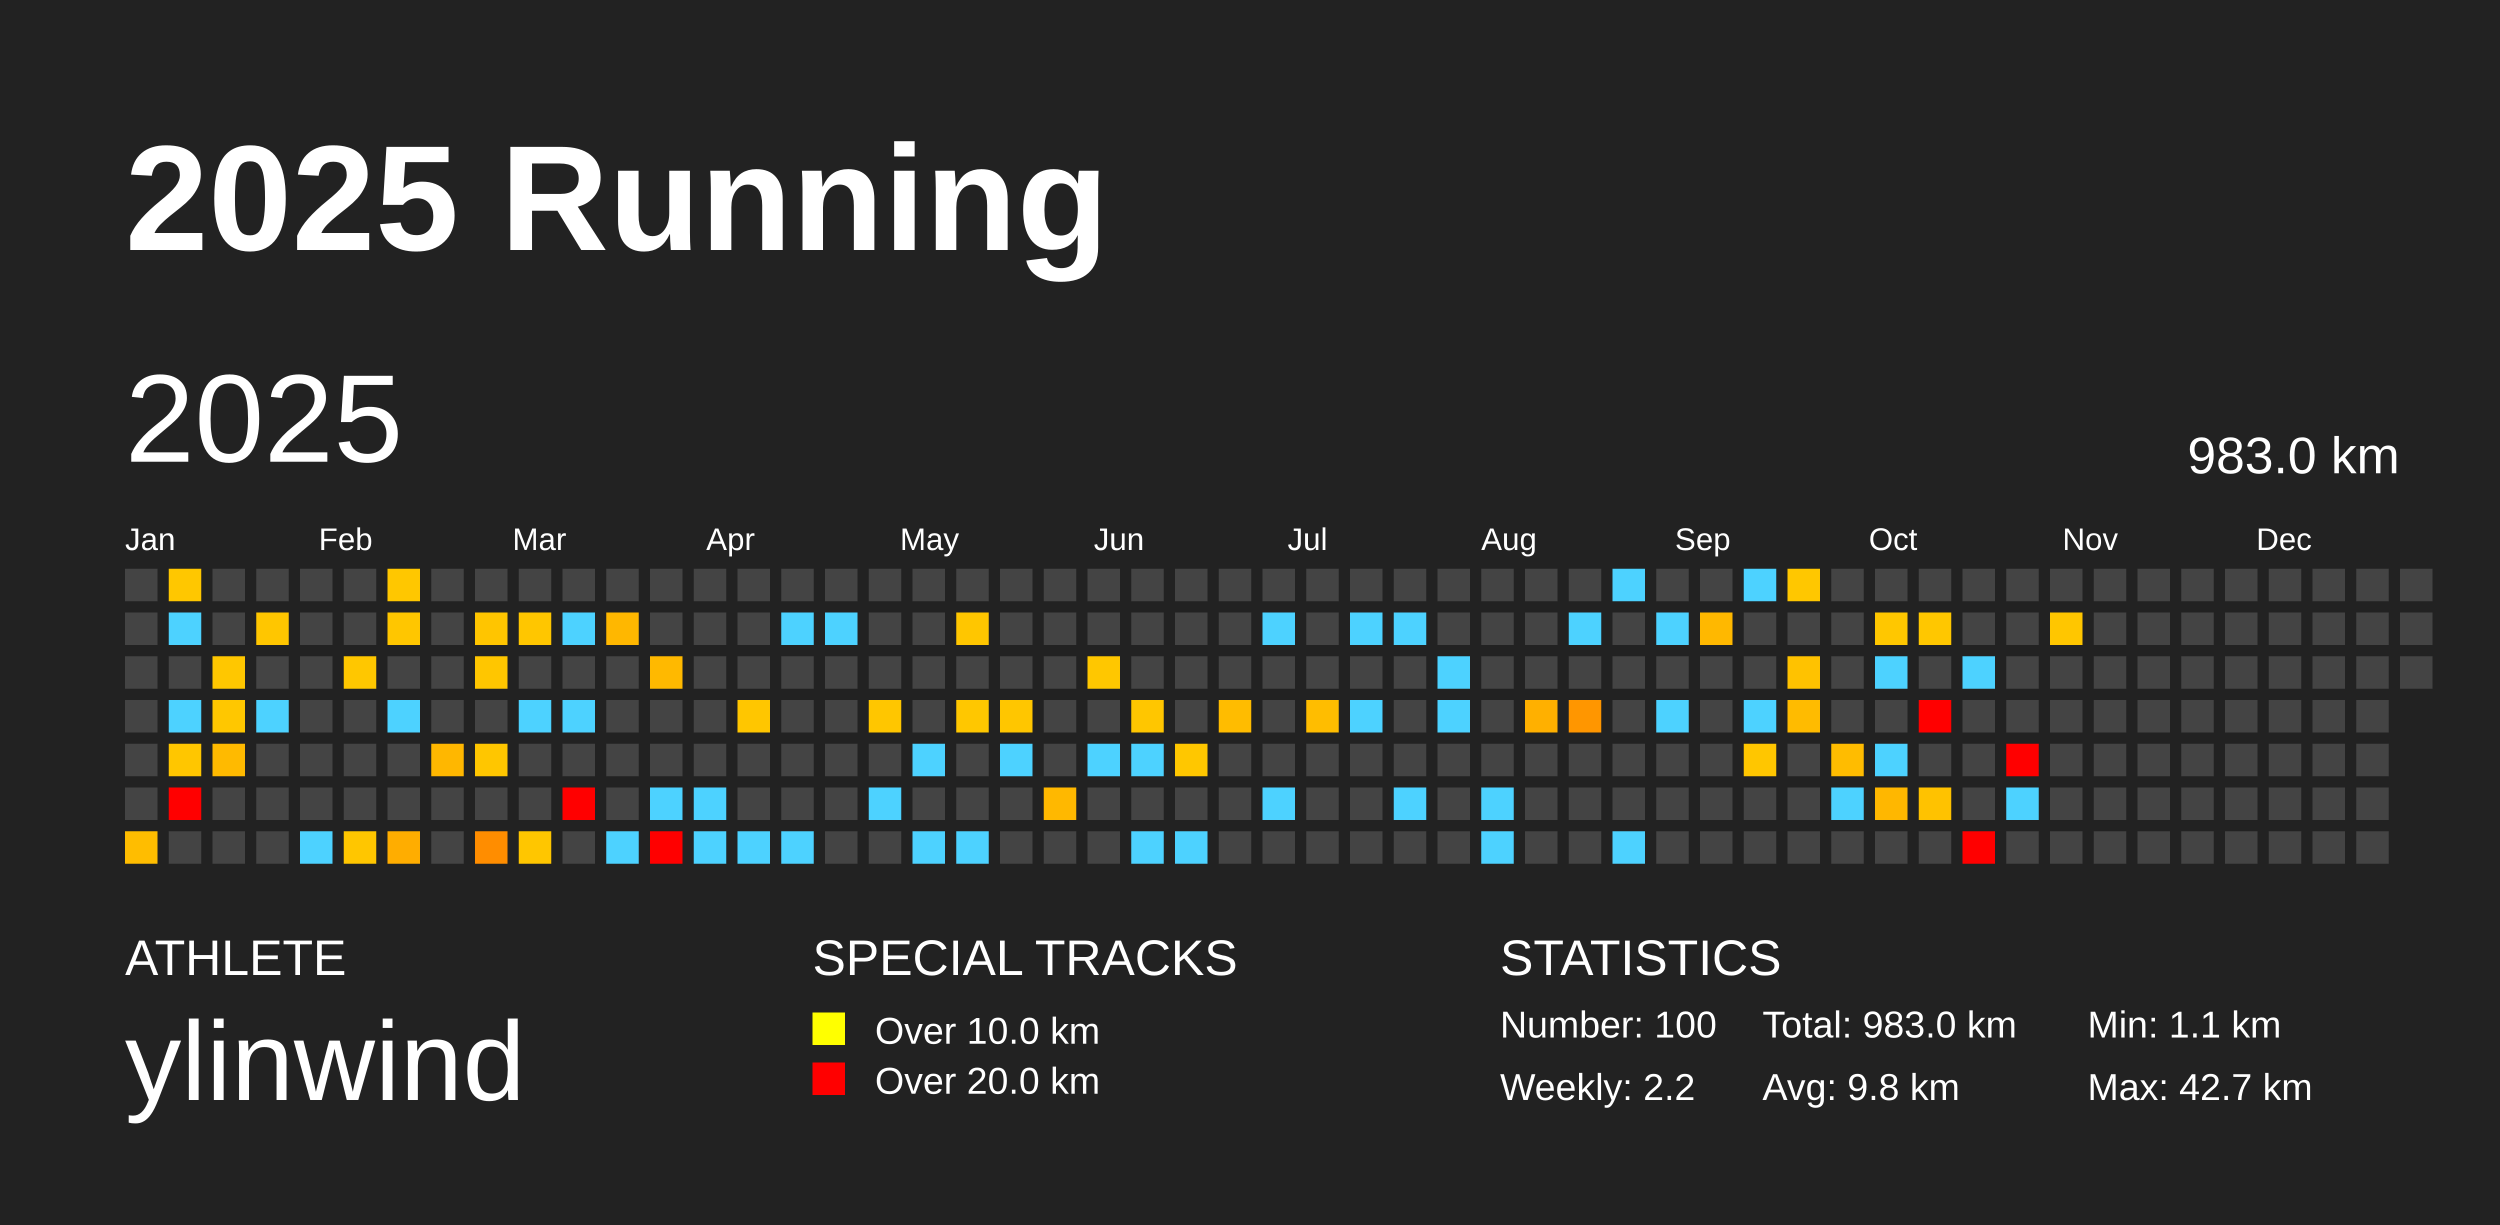
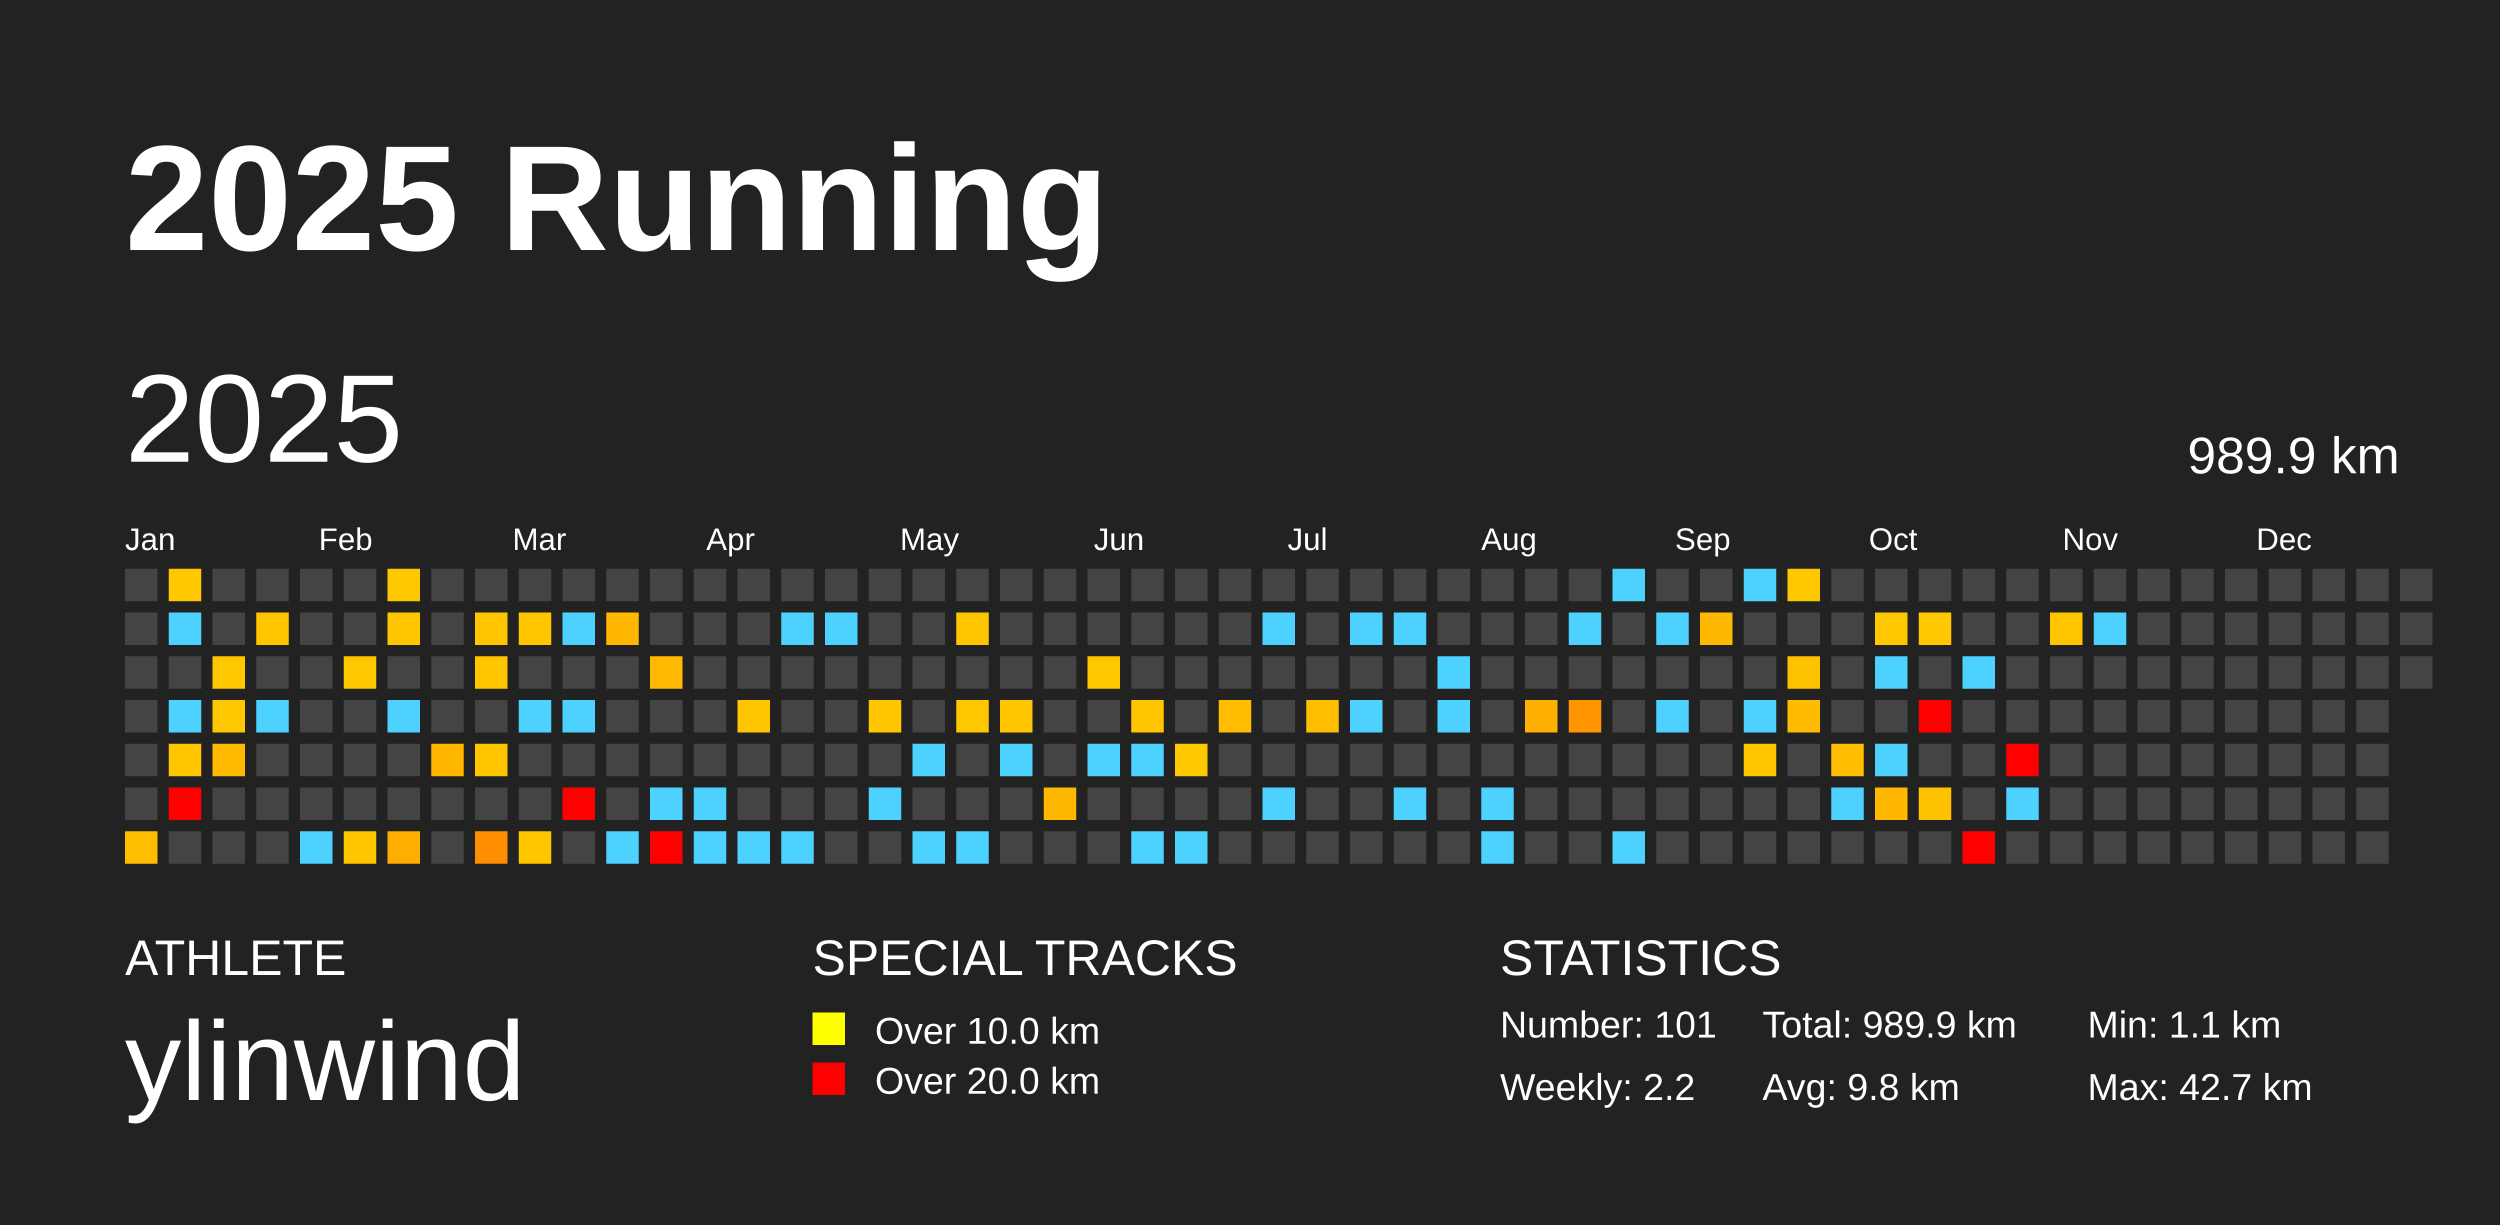
<svg xmlns="http://www.w3.org/2000/svg" baseProfile="full" height="98mm" version="1.1" viewBox="0,0,200,98" width="200mm">
  <defs />
  <rect fill="#222222" height="98" width="200" x="0" y="0" />
  <text fill="#FFFFFF" style="font-size:12px; font-family:Arial; font-weight:bold;" x="10" y="20">2025 Running</text>
  <text fill="#FFFFFF" style="font-size:4px; font-family:Arial" x="10" y="78">ATHLETE</text>
  <text fill="#FFFFFF" style="font-size:9px; font-family:Arial" x="10" y="88">ylinwind</text>
  <text fill="#FFFFFF" style="font-size:4px; font-family:Arial" x="65" y="78">SPECIAL TRACKS</text>
  <rect fill="yellow" height="2.6" width="2.6" x="65" y="81" />
  <text fill="#FFFFFF" style="font-size:3px; font-family:Arial" x="70" y="83.5">Over 10.0 km</text>
  <rect fill="red" height="2.6" width="2.6" x="65" y="85" />
  <text fill="#FFFFFF" style="font-size:3px; font-family:Arial" x="70" y="87.5">Over 20.0 km</text>
  <text fill="#FFFFFF" style="font-size:4px; font-family:Arial" x="120" y="78">STATISTICS</text>
-   <text fill="#FFFFFF" style="font-size:3px; font-family:Arial" x="120" y="83">Number: 100</text>
+   <text fill="#FFFFFF" style="font-size:3px; font-family:Arial" x="120" y="83">Number: 101</text>
  <text fill="#FFFFFF" style="font-size:3px; font-family:Arial" x="120" y="88">Weekly: 2.2</text>
-   <text fill="#FFFFFF" style="font-size:3px; font-family:Arial" x="141" y="83">Total: 983.0 km</text>
+   <text fill="#FFFFFF" style="font-size:3px; font-family:Arial" x="141" y="83">Total: 989.9 km</text>
  <text fill="#FFFFFF" style="font-size:3px; font-family:Arial" x="141" y="88">Avg: 9.8 km</text>
  <text fill="#FFFFFF" style="font-size:3px; font-family:Arial" x="167" y="83">Min: 1.1 km</text>
  <text fill="#FFFFFF" style="font-size:3px; font-family:Arial" x="167" y="88">Max: 42.7 km</text>
  <text dominant-baseline="hanging" fill="#FFFFFF" style="font-size:10.0px; font-family:Arial;" x="10" y="30">2025</text>
-   <text dominant-baseline="hanging" fill="#FFFFFF" style="font-size:4.125px; font-family:Arial;" x="175" y="35">983.0 km</text>
+   <text dominant-baseline="hanging" fill="#FFFFFF" style="font-size:4.125px; font-family:Arial;" x="175" y="35">989.9 km</text>
  <text fill="#FFFFFF" style="font-size:2.5px; font-family:Arial" x="10.0" y="44">Jan</text>
  <text fill="#FFFFFF" style="font-size:2.5px; font-family:Arial" x="25.5" y="44">Feb</text>
  <text fill="#FFFFFF" style="font-size:2.5px; font-family:Arial" x="41.0" y="44">Mar</text>
  <text fill="#FFFFFF" style="font-size:2.5px; font-family:Arial" x="56.5" y="44">Apr</text>
  <text fill="#FFFFFF" style="font-size:2.5px; font-family:Arial" x="72.0" y="44">May</text>
  <text fill="#FFFFFF" style="font-size:2.5px; font-family:Arial" x="87.5" y="44">Jun</text>
  <text fill="#FFFFFF" style="font-size:2.5px; font-family:Arial" x="103.0" y="44">Jul</text>
  <text fill="#FFFFFF" style="font-size:2.5px; font-family:Arial" x="118.5" y="44">Aug</text>
  <text fill="#FFFFFF" style="font-size:2.5px; font-family:Arial" x="134.0" y="44">Sep</text>
  <text fill="#FFFFFF" style="font-size:2.5px; font-family:Arial" x="149.5" y="44">Oct</text>
  <text fill="#FFFFFF" style="font-size:2.5px; font-family:Arial" x="165.0" y="44">Nov</text>
  <text fill="#FFFFFF" style="font-size:2.5px; font-family:Arial" x="180.5" y="44">Dec</text>
  <rect fill="#444444" height="2.6" width="2.6" x="10.0" y="45.5" />
  <rect fill="#444444" height="2.6" width="2.6" x="10.0" y="49.0" />
  <rect fill="#444444" height="2.6" width="2.6" x="10.0" y="52.5" />
  <rect fill="#444444" height="2.6" width="2.6" x="10.0" y="56.0" />
  <rect fill="#444444" height="2.6" width="2.6" x="10.0" y="59.5" />
  <rect fill="#444444" height="2.6" width="2.6" x="10.0" y="63.0" />
  <rect fill="#ffbd00" height="2.6" width="2.6" x="10.0" y="66.5" />
  <rect fill="#ffc700" height="2.6" width="2.6" x="13.5" y="45.5" />
  <rect fill="#4dd2ff" height="2.6" width="2.6" x="13.5" y="49.0" />
  <rect fill="#444444" height="2.6" width="2.6" x="13.5" y="52.5" />
  <rect fill="#4dd2ff" height="2.6" width="2.6" x="13.5" y="56.0" />
  <rect fill="#ffc600" height="2.6" width="2.6" x="13.5" y="59.5" />
  <rect fill="red" height="2.6" width="2.6" x="13.5" y="63.0" />
  <rect fill="#444444" height="2.6" width="2.6" x="13.5" y="66.5" />
  <rect fill="#444444" height="2.6" width="2.6" x="17.0" y="45.5" />
  <rect fill="#444444" height="2.6" width="2.6" x="17.0" y="49.0" />
  <rect fill="#ffc700" height="2.6" width="2.6" x="17.0" y="52.5" />
  <rect fill="#ffc700" height="2.6" width="2.6" x="17.0" y="56.0" />
  <rect fill="#ffba00" height="2.6" width="2.6" x="17.0" y="59.5" />
  <rect fill="#444444" height="2.6" width="2.6" x="17.0" y="63.0" />
  <rect fill="#444444" height="2.6" width="2.6" x="17.0" y="66.5" />
  <rect fill="#444444" height="2.6" width="2.6" x="20.5" y="45.5" />
  <rect fill="#ffc600" height="2.6" width="2.6" x="20.5" y="49.0" />
  <rect fill="#444444" height="2.6" width="2.6" x="20.5" y="52.5" />
  <rect fill="#4dd2ff" height="2.6" width="2.6" x="20.5" y="56.0" />
  <rect fill="#444444" height="2.6" width="2.6" x="20.5" y="59.5" />
  <rect fill="#444444" height="2.6" width="2.6" x="20.5" y="63.0" />
  <rect fill="#444444" height="2.6" width="2.6" x="20.5" y="66.5" />
  <rect fill="#444444" height="2.6" width="2.6" x="24.0" y="45.5" />
  <rect fill="#444444" height="2.6" width="2.6" x="24.0" y="49.0" />
  <rect fill="#444444" height="2.6" width="2.6" x="24.0" y="52.5" />
  <rect fill="#444444" height="2.6" width="2.6" x="24.0" y="56.0" />
  <rect fill="#444444" height="2.6" width="2.6" x="24.0" y="59.5" />
  <rect fill="#444444" height="2.6" width="2.6" x="24.0" y="63.0" />
  <rect fill="#4dd2ff" height="2.6" width="2.6" x="24.0" y="66.5" />
  <rect fill="#444444" height="2.6" width="2.6" x="27.5" y="45.5" />
  <rect fill="#444444" height="2.6" width="2.6" x="27.5" y="49.0" />
  <rect fill="#ffc700" height="2.6" width="2.6" x="27.5" y="52.5" />
  <rect fill="#444444" height="2.6" width="2.6" x="27.5" y="56.0" />
  <rect fill="#444444" height="2.6" width="2.6" x="27.5" y="59.5" />
  <rect fill="#444444" height="2.6" width="2.6" x="27.5" y="63.0" />
  <rect fill="#ffc600" height="2.6" width="2.6" x="27.5" y="66.5" />
  <rect fill="#ffc700" height="2.6" width="2.6" x="31.0" y="45.5" />
  <rect fill="#ffc600" height="2.6" width="2.6" x="31.0" y="49.0" />
  <rect fill="#444444" height="2.6" width="2.6" x="31.0" y="52.5" />
  <rect fill="#4dd2ff" height="2.6" width="2.6" x="31.0" y="56.0" />
  <rect fill="#444444" height="2.6" width="2.6" x="31.0" y="59.5" />
  <rect fill="#444444" height="2.6" width="2.6" x="31.0" y="63.0" />
  <rect fill="#ffad00" height="2.6" width="2.6" x="31.0" y="66.5" />
  <rect fill="#444444" height="2.6" width="2.6" x="34.5" y="45.5" />
  <rect fill="#444444" height="2.6" width="2.6" x="34.5" y="49.0" />
  <rect fill="#444444" height="2.6" width="2.6" x="34.5" y="52.5" />
  <rect fill="#444444" height="2.6" width="2.6" x="34.5" y="56.0" />
  <rect fill="#ffb700" height="2.6" width="2.6" x="34.5" y="59.5" />
  <rect fill="#444444" height="2.6" width="2.6" x="34.5" y="63.0" />
  <rect fill="#444444" height="2.6" width="2.6" x="34.5" y="66.5" />
  <rect fill="#444444" height="2.6" width="2.6" x="38.0" y="45.5" />
  <rect fill="#ffc500" height="2.6" width="2.6" x="38.0" y="49.0" />
  <rect fill="#ffc600" height="2.6" width="2.6" x="38.0" y="52.5" />
  <rect fill="#444444" height="2.6" width="2.6" x="38.0" y="56.0" />
  <rect fill="#ffc600" height="2.6" width="2.6" x="38.0" y="59.5" />
  <rect fill="#444444" height="2.6" width="2.6" x="38.0" y="63.0" />
  <rect fill="#ff8d00" height="2.6" width="2.6" x="38.0" y="66.5" />
  <rect fill="#444444" height="2.6" width="2.6" x="41.5" y="45.5" />
  <rect fill="#ffc600" height="2.6" width="2.6" x="41.5" y="49.0" />
  <rect fill="#444444" height="2.6" width="2.6" x="41.5" y="52.5" />
  <rect fill="#4dd2ff" height="2.6" width="2.6" x="41.5" y="56.0" />
  <rect fill="#444444" height="2.6" width="2.6" x="41.5" y="59.5" />
  <rect fill="#444444" height="2.6" width="2.6" x="41.5" y="63.0" />
  <rect fill="#ffc600" height="2.6" width="2.6" x="41.5" y="66.5" />
  <rect fill="#444444" height="2.6" width="2.6" x="45.0" y="45.5" />
  <rect fill="#4dd2ff" height="2.6" width="2.6" x="45.0" y="49.0" />
  <rect fill="#444444" height="2.6" width="2.6" x="45.0" y="52.5" />
  <rect fill="#4dd2ff" height="2.6" width="2.6" x="45.0" y="56.0" />
  <rect fill="#444444" height="2.6" width="2.6" x="45.0" y="59.5" />
  <rect fill="red" height="2.6" width="2.6" x="45.0" y="63.0" />
  <rect fill="#444444" height="2.6" width="2.6" x="45.0" y="66.5" />
  <rect fill="#444444" height="2.6" width="2.6" x="48.5" y="45.5" />
  <rect fill="#ffb700" height="2.6" width="2.6" x="48.5" y="49.0" />
  <rect fill="#444444" height="2.6" width="2.6" x="48.5" y="52.5" />
  <rect fill="#444444" height="2.6" width="2.6" x="48.5" y="56.0" />
  <rect fill="#444444" height="2.6" width="2.6" x="48.5" y="59.5" />
  <rect fill="#444444" height="2.6" width="2.6" x="48.5" y="63.0" />
  <rect fill="#4dd2ff" height="2.6" width="2.6" x="48.5" y="66.5" />
  <rect fill="#444444" height="2.6" width="2.6" x="52.0" y="45.5" />
  <rect fill="#444444" height="2.6" width="2.6" x="52.0" y="49.0" />
  <rect fill="#ffb900" height="2.6" width="2.6" x="52.0" y="52.5" />
  <rect fill="#444444" height="2.6" width="2.6" x="52.0" y="56.0" />
  <rect fill="#444444" height="2.6" width="2.6" x="52.0" y="59.5" />
  <rect fill="#4dd2ff" height="2.6" width="2.6" x="52.0" y="63.0" />
  <rect fill="red" height="2.6" width="2.6" x="52.0" y="66.5" />
  <rect fill="#444444" height="2.6" width="2.6" x="55.5" y="45.5" />
  <rect fill="#444444" height="2.6" width="2.6" x="55.5" y="49.0" />
  <rect fill="#444444" height="2.6" width="2.6" x="55.5" y="52.5" />
  <rect fill="#444444" height="2.6" width="2.6" x="55.5" y="56.0" />
  <rect fill="#444444" height="2.6" width="2.6" x="55.5" y="59.5" />
  <rect fill="#4dd2ff" height="2.6" width="2.6" x="55.5" y="63.0" />
  <rect fill="#4dd2ff" height="2.6" width="2.6" x="55.5" y="66.5" />
  <rect fill="#444444" height="2.6" width="2.6" x="59.0" y="45.5" />
  <rect fill="#444444" height="2.6" width="2.6" x="59.0" y="49.0" />
  <rect fill="#444444" height="2.6" width="2.6" x="59.0" y="52.5" />
  <rect fill="#ffc600" height="2.6" width="2.6" x="59.0" y="56.0" />
  <rect fill="#444444" height="2.6" width="2.6" x="59.0" y="59.5" />
  <rect fill="#444444" height="2.6" width="2.6" x="59.0" y="63.0" />
  <rect fill="#4dd2ff" height="2.6" width="2.6" x="59.0" y="66.5" />
  <rect fill="#444444" height="2.6" width="2.6" x="62.5" y="45.5" />
  <rect fill="#4dd2ff" height="2.6" width="2.6" x="62.5" y="49.0" />
  <rect fill="#444444" height="2.6" width="2.6" x="62.5" y="52.5" />
  <rect fill="#444444" height="2.6" width="2.6" x="62.5" y="56.0" />
  <rect fill="#444444" height="2.6" width="2.6" x="62.5" y="59.5" />
  <rect fill="#444444" height="2.6" width="2.6" x="62.5" y="63.0" />
  <rect fill="#4dd2ff" height="2.6" width="2.6" x="62.5" y="66.5" />
  <rect fill="#444444" height="2.6" width="2.6" x="66.0" y="45.5" />
  <rect fill="#4dd2ff" height="2.6" width="2.6" x="66.0" y="49.0" />
  <rect fill="#444444" height="2.6" width="2.6" x="66.0" y="52.5" />
  <rect fill="#444444" height="2.6" width="2.6" x="66.0" y="56.0" />
  <rect fill="#444444" height="2.6" width="2.6" x="66.0" y="59.5" />
  <rect fill="#444444" height="2.6" width="2.6" x="66.0" y="63.0" />
  <rect fill="#444444" height="2.6" width="2.6" x="66.0" y="66.5" />
  <rect fill="#444444" height="2.6" width="2.6" x="69.5" y="45.5" />
  <rect fill="#444444" height="2.6" width="2.6" x="69.5" y="49.0" />
  <rect fill="#444444" height="2.6" width="2.6" x="69.5" y="52.5" />
  <rect fill="#ffc600" height="2.6" width="2.6" x="69.5" y="56.0" />
  <rect fill="#444444" height="2.6" width="2.6" x="69.5" y="59.5" />
  <rect fill="#4dd2ff" height="2.6" width="2.6" x="69.5" y="63.0" />
  <rect fill="#444444" height="2.6" width="2.6" x="69.5" y="66.5" />
  <rect fill="#444444" height="2.6" width="2.6" x="73.0" y="45.5" />
  <rect fill="#444444" height="2.6" width="2.6" x="73.0" y="49.0" />
  <rect fill="#444444" height="2.6" width="2.6" x="73.0" y="52.5" />
  <rect fill="#444444" height="2.6" width="2.6" x="73.0" y="56.0" />
  <rect fill="#4dd2ff" height="2.6" width="2.6" x="73.0" y="59.5" />
  <rect fill="#444444" height="2.6" width="2.6" x="73.0" y="63.0" />
  <rect fill="#4dd2ff" height="2.6" width="2.6" x="73.0" y="66.5" />
  <rect fill="#444444" height="2.6" width="2.6" x="76.5" y="45.5" />
  <rect fill="#ffc600" height="2.6" width="2.6" x="76.5" y="49.0" />
  <rect fill="#444444" height="2.6" width="2.6" x="76.5" y="52.5" />
  <rect fill="#ffc700" height="2.6" width="2.6" x="76.5" y="56.0" />
  <rect fill="#444444" height="2.6" width="2.6" x="76.5" y="59.5" />
  <rect fill="#444444" height="2.6" width="2.6" x="76.5" y="63.0" />
  <rect fill="#4dd2ff" height="2.6" width="2.6" x="76.5" y="66.5" />
  <rect fill="#444444" height="2.6" width="2.6" x="80.0" y="45.5" />
  <rect fill="#444444" height="2.6" width="2.6" x="80.0" y="49.0" />
  <rect fill="#444444" height="2.6" width="2.6" x="80.0" y="52.5" />
  <rect fill="#ffc600" height="2.6" width="2.6" x="80.0" y="56.0" />
  <rect fill="#4dd2ff" height="2.6" width="2.6" x="80.0" y="59.5" />
  <rect fill="#444444" height="2.6" width="2.6" x="80.0" y="63.0" />
  <rect fill="#444444" height="2.6" width="2.6" x="80.0" y="66.5" />
  <rect fill="#444444" height="2.6" width="2.6" x="83.5" y="45.5" />
  <rect fill="#444444" height="2.6" width="2.6" x="83.5" y="49.0" />
  <rect fill="#444444" height="2.6" width="2.6" x="83.5" y="52.5" />
  <rect fill="#444444" height="2.6" width="2.6" x="83.5" y="56.0" />
  <rect fill="#444444" height="2.6" width="2.6" x="83.5" y="59.5" />
  <rect fill="#ffb800" height="2.6" width="2.6" x="83.5" y="63.0" />
  <rect fill="#444444" height="2.6" width="2.6" x="83.5" y="66.5" />
  <rect fill="#444444" height="2.6" width="2.6" x="87.0" y="45.5" />
  <rect fill="#444444" height="2.6" width="2.6" x="87.0" y="49.0" />
  <rect fill="#ffc700" height="2.6" width="2.6" x="87.0" y="52.5" />
  <rect fill="#444444" height="2.6" width="2.6" x="87.0" y="56.0" />
  <rect fill="#4dd2ff" height="2.6" width="2.6" x="87.0" y="59.5" />
  <rect fill="#444444" height="2.6" width="2.6" x="87.0" y="63.0" />
  <rect fill="#444444" height="2.6" width="2.6" x="87.0" y="66.5" />
  <rect fill="#444444" height="2.6" width="2.6" x="90.5" y="45.5" />
  <rect fill="#444444" height="2.6" width="2.6" x="90.5" y="49.0" />
  <rect fill="#444444" height="2.6" width="2.6" x="90.5" y="52.5" />
  <rect fill="#ffc600" height="2.6" width="2.6" x="90.5" y="56.0" />
  <rect fill="#4dd2ff" height="2.6" width="2.6" x="90.5" y="59.5" />
  <rect fill="#444444" height="2.6" width="2.6" x="90.5" y="63.0" />
  <rect fill="#4dd2ff" height="2.6" width="2.6" x="90.5" y="66.5" />
  <rect fill="#444444" height="2.6" width="2.6" x="94.0" y="45.5" />
  <rect fill="#444444" height="2.6" width="2.6" x="94.0" y="49.0" />
  <rect fill="#444444" height="2.6" width="2.6" x="94.0" y="52.5" />
  <rect fill="#444444" height="2.6" width="2.6" x="94.0" y="56.0" />
  <rect fill="#ffc700" height="2.6" width="2.6" x="94.0" y="59.5" />
  <rect fill="#444444" height="2.6" width="2.6" x="94.0" y="63.0" />
  <rect fill="#4dd2ff" height="2.6" width="2.6" x="94.0" y="66.5" />
  <rect fill="#444444" height="2.6" width="2.6" x="97.5" y="45.5" />
  <rect fill="#444444" height="2.6" width="2.6" x="97.5" y="49.0" />
  <rect fill="#444444" height="2.6" width="2.6" x="97.5" y="52.5" />
  <rect fill="#ffbc00" height="2.6" width="2.6" x="97.5" y="56.0" />
  <rect fill="#444444" height="2.6" width="2.6" x="97.5" y="59.5" />
  <rect fill="#444444" height="2.6" width="2.6" x="97.5" y="63.0" />
  <rect fill="#444444" height="2.6" width="2.6" x="97.5" y="66.5" />
  <rect fill="#444444" height="2.6" width="2.6" x="101.0" y="45.5" />
  <rect fill="#4dd2ff" height="2.6" width="2.6" x="101.0" y="49.0" />
  <rect fill="#444444" height="2.6" width="2.6" x="101.0" y="52.5" />
  <rect fill="#444444" height="2.6" width="2.6" x="101.0" y="56.0" />
  <rect fill="#444444" height="2.6" width="2.6" x="101.0" y="59.5" />
  <rect fill="#4dd2ff" height="2.6" width="2.6" x="101.0" y="63.0" />
  <rect fill="#444444" height="2.6" width="2.6" x="101.0" y="66.5" />
  <rect fill="#444444" height="2.6" width="2.6" x="104.5" y="45.5" />
  <rect fill="#444444" height="2.6" width="2.6" x="104.5" y="49.0" />
  <rect fill="#444444" height="2.6" width="2.6" x="104.5" y="52.5" />
  <rect fill="#ffbd00" height="2.6" width="2.6" x="104.5" y="56.0" />
  <rect fill="#444444" height="2.6" width="2.6" x="104.5" y="59.5" />
  <rect fill="#444444" height="2.6" width="2.6" x="104.5" y="63.0" />
  <rect fill="#444444" height="2.6" width="2.6" x="104.5" y="66.5" />
  <rect fill="#444444" height="2.6" width="2.6" x="108.0" y="45.5" />
  <rect fill="#4dd2ff" height="2.6" width="2.6" x="108.0" y="49.0" />
  <rect fill="#444444" height="2.6" width="2.6" x="108.0" y="52.5" />
  <rect fill="#4dd2ff" height="2.6" width="2.6" x="108.0" y="56.0" />
  <rect fill="#444444" height="2.6" width="2.6" x="108.0" y="59.5" />
  <rect fill="#444444" height="2.6" width="2.6" x="108.0" y="63.0" />
  <rect fill="#444444" height="2.6" width="2.6" x="108.0" y="66.5" />
  <rect fill="#444444" height="2.6" width="2.6" x="111.5" y="45.5" />
  <rect fill="#4dd2ff" height="2.6" width="2.6" x="111.5" y="49.0" />
  <rect fill="#444444" height="2.6" width="2.6" x="111.5" y="52.5" />
  <rect fill="#444444" height="2.6" width="2.6" x="111.5" y="56.0" />
  <rect fill="#444444" height="2.6" width="2.6" x="111.5" y="59.5" />
  <rect fill="#4dd2ff" height="2.6" width="2.6" x="111.5" y="63.0" />
  <rect fill="#444444" height="2.6" width="2.6" x="111.5" y="66.5" />
  <rect fill="#444444" height="2.6" width="2.6" x="115.0" y="45.5" />
  <rect fill="#444444" height="2.6" width="2.6" x="115.0" y="49.0" />
  <rect fill="#4dd2ff" height="2.6" width="2.6" x="115.0" y="52.5" />
  <rect fill="#4dd2ff" height="2.6" width="2.6" x="115.0" y="56.0" />
  <rect fill="#444444" height="2.6" width="2.6" x="115.0" y="59.5" />
  <rect fill="#444444" height="2.6" width="2.6" x="115.0" y="63.0" />
  <rect fill="#444444" height="2.6" width="2.6" x="115.0" y="66.5" />
  <rect fill="#444444" height="2.6" width="2.6" x="118.5" y="45.5" />
  <rect fill="#444444" height="2.6" width="2.6" x="118.5" y="49.0" />
  <rect fill="#444444" height="2.6" width="2.6" x="118.5" y="52.5" />
  <rect fill="#444444" height="2.6" width="2.6" x="118.5" y="56.0" />
  <rect fill="#444444" height="2.6" width="2.6" x="118.5" y="59.5" />
  <rect fill="#4dd2ff" height="2.6" width="2.6" x="118.5" y="63.0" />
  <rect fill="#4dd2ff" height="2.6" width="2.6" x="118.5" y="66.5" />
  <rect fill="#444444" height="2.6" width="2.6" x="122.0" y="45.5" />
  <rect fill="#444444" height="2.6" width="2.6" x="122.0" y="49.0" />
  <rect fill="#444444" height="2.6" width="2.6" x="122.0" y="52.5" />
  <rect fill="#ffb000" height="2.6" width="2.6" x="122.0" y="56.0" />
  <rect fill="#444444" height="2.6" width="2.6" x="122.0" y="59.5" />
  <rect fill="#444444" height="2.6" width="2.6" x="122.0" y="63.0" />
  <rect fill="#444444" height="2.6" width="2.6" x="122.0" y="66.5" />
  <rect fill="#444444" height="2.6" width="2.6" x="125.5" y="45.5" />
  <rect fill="#4dd2ff" height="2.6" width="2.6" x="125.5" y="49.0" />
  <rect fill="#444444" height="2.6" width="2.6" x="125.5" y="52.5" />
  <rect fill="#ff9600" height="2.6" width="2.6" x="125.5" y="56.0" />
  <rect fill="#444444" height="2.6" width="2.6" x="125.5" y="59.5" />
  <rect fill="#444444" height="2.6" width="2.6" x="125.5" y="63.0" />
  <rect fill="#444444" height="2.6" width="2.6" x="125.5" y="66.5" />
  <rect fill="#4dd2ff" height="2.6" width="2.6" x="129.0" y="45.5" />
  <rect fill="#444444" height="2.6" width="2.6" x="129.0" y="49.0" />
  <rect fill="#444444" height="2.6" width="2.6" x="129.0" y="52.5" />
  <rect fill="#444444" height="2.6" width="2.6" x="129.0" y="56.0" />
  <rect fill="#444444" height="2.6" width="2.6" x="129.0" y="59.5" />
  <rect fill="#444444" height="2.6" width="2.6" x="129.0" y="63.0" />
  <rect fill="#4dd2ff" height="2.6" width="2.6" x="129.0" y="66.5" />
  <rect fill="#444444" height="2.6" width="2.6" x="132.5" y="45.5" />
  <rect fill="#4dd2ff" height="2.6" width="2.6" x="132.5" y="49.0" />
  <rect fill="#444444" height="2.6" width="2.6" x="132.5" y="52.5" />
  <rect fill="#4dd2ff" height="2.6" width="2.6" x="132.5" y="56.0" />
  <rect fill="#444444" height="2.6" width="2.6" x="132.5" y="59.5" />
  <rect fill="#444444" height="2.6" width="2.6" x="132.5" y="63.0" />
  <rect fill="#444444" height="2.6" width="2.6" x="132.5" y="66.5" />
  <rect fill="#444444" height="2.6" width="2.6" x="136.0" y="45.5" />
  <rect fill="#ffb800" height="2.6" width="2.6" x="136.0" y="49.0" />
  <rect fill="#444444" height="2.6" width="2.6" x="136.0" y="52.5" />
  <rect fill="#444444" height="2.6" width="2.6" x="136.0" y="56.0" />
  <rect fill="#444444" height="2.6" width="2.6" x="136.0" y="59.5" />
  <rect fill="#444444" height="2.6" width="2.6" x="136.0" y="63.0" />
  <rect fill="#444444" height="2.6" width="2.6" x="136.0" y="66.5" />
  <rect fill="#4dd2ff" height="2.6" width="2.6" x="139.5" y="45.5" />
  <rect fill="#444444" height="2.6" width="2.6" x="139.5" y="49.0" />
  <rect fill="#444444" height="2.6" width="2.6" x="139.5" y="52.5" />
  <rect fill="#4dd2ff" height="2.6" width="2.6" x="139.5" y="56.0" />
  <rect fill="#ffc600" height="2.6" width="2.6" x="139.5" y="59.5" />
  <rect fill="#444444" height="2.6" width="2.6" x="139.5" y="63.0" />
  <rect fill="#444444" height="2.6" width="2.6" x="139.5" y="66.5" />
  <rect fill="#ffc700" height="2.6" width="2.6" x="143.0" y="45.5" />
  <rect fill="#444444" height="2.6" width="2.6" x="143.0" y="49.0" />
  <rect fill="#ffc200" height="2.6" width="2.6" x="143.0" y="52.5" />
  <rect fill="#ffbb00" height="2.6" width="2.6" x="143.0" y="56.0" />
  <rect fill="#444444" height="2.6" width="2.6" x="143.0" y="59.5" />
  <rect fill="#444444" height="2.6" width="2.6" x="143.0" y="63.0" />
  <rect fill="#444444" height="2.6" width="2.6" x="143.0" y="66.5" />
  <rect fill="#444444" height="2.6" width="2.6" x="146.5" y="45.5" />
  <rect fill="#444444" height="2.6" width="2.6" x="146.5" y="49.0" />
  <rect fill="#444444" height="2.6" width="2.6" x="146.5" y="52.5" />
  <rect fill="#444444" height="2.6" width="2.6" x="146.5" y="56.0" />
  <rect fill="#ffbc00" height="2.6" width="2.6" x="146.5" y="59.5" />
  <rect fill="#4dd2ff" height="2.6" width="2.6" x="146.5" y="63.0" />
  <rect fill="#444444" height="2.6" width="2.6" x="146.5" y="66.5" />
  <rect fill="#444444" height="2.6" width="2.6" x="150.0" y="45.5" />
  <rect fill="#ffc700" height="2.6" width="2.6" x="150.0" y="49.0" />
  <rect fill="#4dd2ff" height="2.6" width="2.6" x="150.0" y="52.5" />
  <rect fill="#444444" height="2.6" width="2.6" x="150.0" y="56.0" />
  <rect fill="#4dd2ff" height="2.6" width="2.6" x="150.0" y="59.5" />
  <rect fill="#ffb700" height="2.6" width="2.6" x="150.0" y="63.0" />
  <rect fill="#444444" height="2.6" width="2.6" x="150.0" y="66.5" />
  <rect fill="#444444" height="2.6" width="2.6" x="153.5" y="45.5" />
  <rect fill="#ffc700" height="2.6" width="2.6" x="153.5" y="49.0" />
  <rect fill="#444444" height="2.6" width="2.6" x="153.5" y="52.5" />
  <rect fill="red" height="2.6" width="2.6" x="153.5" y="56.0" />
  <rect fill="#444444" height="2.6" width="2.6" x="153.5" y="59.5" />
  <rect fill="#ffc200" height="2.6" width="2.6" x="153.5" y="63.0" />
  <rect fill="#444444" height="2.6" width="2.6" x="153.5" y="66.5" />
  <rect fill="#444444" height="2.6" width="2.6" x="157.0" y="45.5" />
  <rect fill="#444444" height="2.6" width="2.6" x="157.0" y="49.0" />
  <rect fill="#4dd2ff" height="2.6" width="2.6" x="157.0" y="52.5" />
  <rect fill="#444444" height="2.6" width="2.6" x="157.0" y="56.0" />
  <rect fill="#444444" height="2.6" width="2.6" x="157.0" y="59.5" />
  <rect fill="#444444" height="2.6" width="2.6" x="157.0" y="63.0" />
  <rect fill="red" height="2.6" width="2.6" x="157.0" y="66.5" />
  <rect fill="#444444" height="2.6" width="2.6" x="160.5" y="45.5" />
  <rect fill="#444444" height="2.6" width="2.6" x="160.5" y="49.0" />
  <rect fill="#444444" height="2.6" width="2.6" x="160.5" y="52.5" />
  <rect fill="#444444" height="2.6" width="2.6" x="160.5" y="56.0" />
  <rect fill="red" height="2.6" width="2.6" x="160.5" y="59.5" />
  <rect fill="#4dd2ff" height="2.6" width="2.6" x="160.5" y="63.0" />
  <rect fill="#444444" height="2.6" width="2.6" x="160.5" y="66.5" />
  <rect fill="#444444" height="2.6" width="2.6" x="164.0" y="45.5" />
  <rect fill="#ffc600" height="2.6" width="2.6" x="164.0" y="49.0" />
  <rect fill="#444444" height="2.6" width="2.6" x="164.0" y="52.5" />
  <rect fill="#444444" height="2.6" width="2.6" x="164.0" y="56.0" />
  <rect fill="#444444" height="2.6" width="2.6" x="164.0" y="59.5" />
  <rect fill="#444444" height="2.6" width="2.6" x="164.0" y="63.0" />
  <rect fill="#444444" height="2.6" width="2.6" x="164.0" y="66.5" />
  <rect fill="#444444" height="2.6" width="2.6" x="167.5" y="45.5" />
-   <rect fill="#444444" height="2.6" width="2.6" x="167.5" y="49.0" />
+   <rect fill="#4dd2ff" height="2.6" width="2.6" x="167.5" y="49.0" />
  <rect fill="#444444" height="2.6" width="2.6" x="167.5" y="52.5" />
  <rect fill="#444444" height="2.6" width="2.6" x="167.5" y="56.0" />
  <rect fill="#444444" height="2.6" width="2.6" x="167.5" y="59.5" />
  <rect fill="#444444" height="2.6" width="2.6" x="167.5" y="63.0" />
  <rect fill="#444444" height="2.6" width="2.6" x="167.5" y="66.5" />
  <rect fill="#444444" height="2.6" width="2.6" x="171.0" y="45.5" />
  <rect fill="#444444" height="2.6" width="2.6" x="171.0" y="49.0" />
  <rect fill="#444444" height="2.6" width="2.6" x="171.0" y="52.5" />
  <rect fill="#444444" height="2.6" width="2.6" x="171.0" y="56.0" />
  <rect fill="#444444" height="2.6" width="2.6" x="171.0" y="59.5" />
  <rect fill="#444444" height="2.6" width="2.6" x="171.0" y="63.0" />
  <rect fill="#444444" height="2.6" width="2.6" x="171.0" y="66.5" />
  <rect fill="#444444" height="2.6" width="2.6" x="174.5" y="45.5" />
  <rect fill="#444444" height="2.6" width="2.6" x="174.5" y="49.0" />
  <rect fill="#444444" height="2.6" width="2.6" x="174.5" y="52.5" />
  <rect fill="#444444" height="2.6" width="2.6" x="174.5" y="56.0" />
  <rect fill="#444444" height="2.6" width="2.6" x="174.5" y="59.5" />
  <rect fill="#444444" height="2.6" width="2.6" x="174.5" y="63.0" />
  <rect fill="#444444" height="2.6" width="2.6" x="174.5" y="66.5" />
  <rect fill="#444444" height="2.6" width="2.6" x="178.0" y="45.5" />
  <rect fill="#444444" height="2.6" width="2.6" x="178.0" y="49.0" />
  <rect fill="#444444" height="2.6" width="2.6" x="178.0" y="52.5" />
  <rect fill="#444444" height="2.6" width="2.6" x="178.0" y="56.0" />
  <rect fill="#444444" height="2.6" width="2.6" x="178.0" y="59.5" />
  <rect fill="#444444" height="2.6" width="2.6" x="178.0" y="63.0" />
  <rect fill="#444444" height="2.6" width="2.6" x="178.0" y="66.5" />
  <rect fill="#444444" height="2.6" width="2.6" x="181.5" y="45.5" />
  <rect fill="#444444" height="2.6" width="2.6" x="181.5" y="49.0" />
  <rect fill="#444444" height="2.6" width="2.6" x="181.5" y="52.5" />
  <rect fill="#444444" height="2.6" width="2.6" x="181.5" y="56.0" />
  <rect fill="#444444" height="2.6" width="2.6" x="181.5" y="59.5" />
  <rect fill="#444444" height="2.6" width="2.6" x="181.5" y="63.0" />
  <rect fill="#444444" height="2.6" width="2.6" x="181.5" y="66.5" />
  <rect fill="#444444" height="2.6" width="2.6" x="185.0" y="45.5" />
  <rect fill="#444444" height="2.6" width="2.6" x="185.0" y="49.0" />
  <rect fill="#444444" height="2.6" width="2.6" x="185.0" y="52.5" />
  <rect fill="#444444" height="2.6" width="2.6" x="185.0" y="56.0" />
  <rect fill="#444444" height="2.6" width="2.6" x="185.0" y="59.5" />
  <rect fill="#444444" height="2.6" width="2.6" x="185.0" y="63.0" />
  <rect fill="#444444" height="2.6" width="2.6" x="185.0" y="66.5" />
  <rect fill="#444444" height="2.6" width="2.6" x="188.5" y="45.5" />
  <rect fill="#444444" height="2.6" width="2.6" x="188.5" y="49.0" />
  <rect fill="#444444" height="2.6" width="2.6" x="188.5" y="52.5" />
  <rect fill="#444444" height="2.6" width="2.6" x="188.5" y="56.0" />
  <rect fill="#444444" height="2.6" width="2.6" x="188.5" y="59.5" />
  <rect fill="#444444" height="2.6" width="2.6" x="188.5" y="63.0" />
  <rect fill="#444444" height="2.6" width="2.6" x="188.5" y="66.5" />
  <rect fill="#444444" height="2.6" width="2.6" x="192.0" y="45.5" />
  <rect fill="#444444" height="2.6" width="2.6" x="192.0" y="49.0" />
  <rect fill="#444444" height="2.6" width="2.6" x="192.0" y="52.5" />
</svg>
